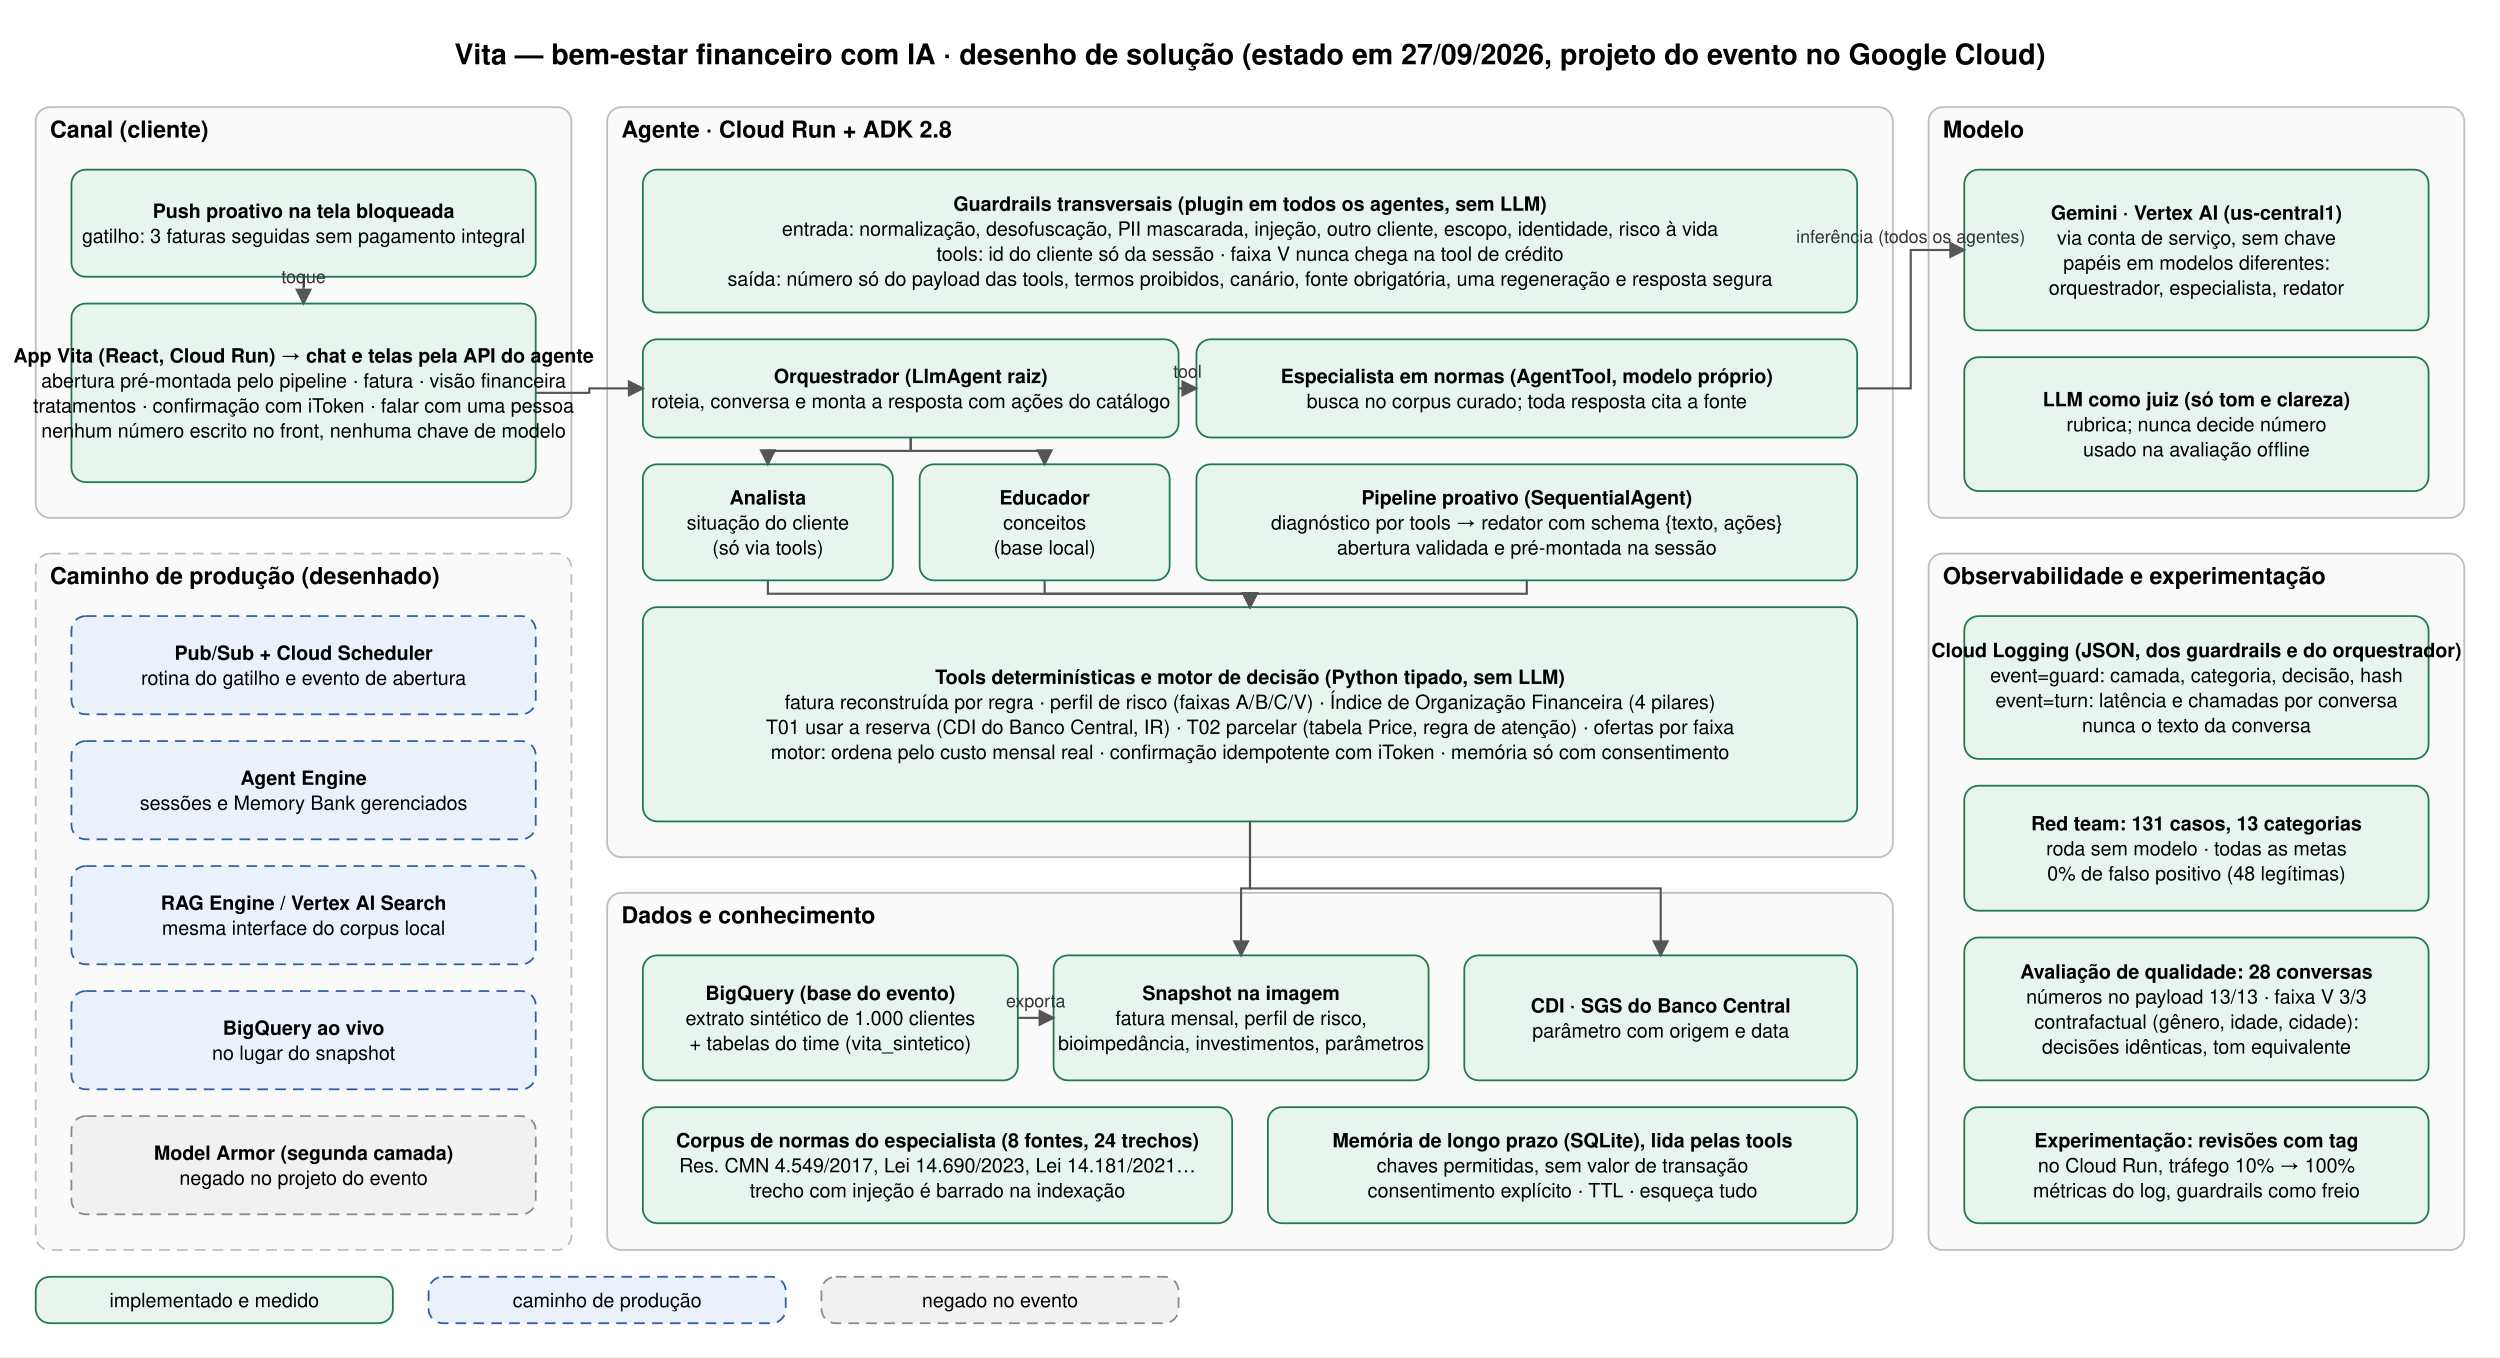
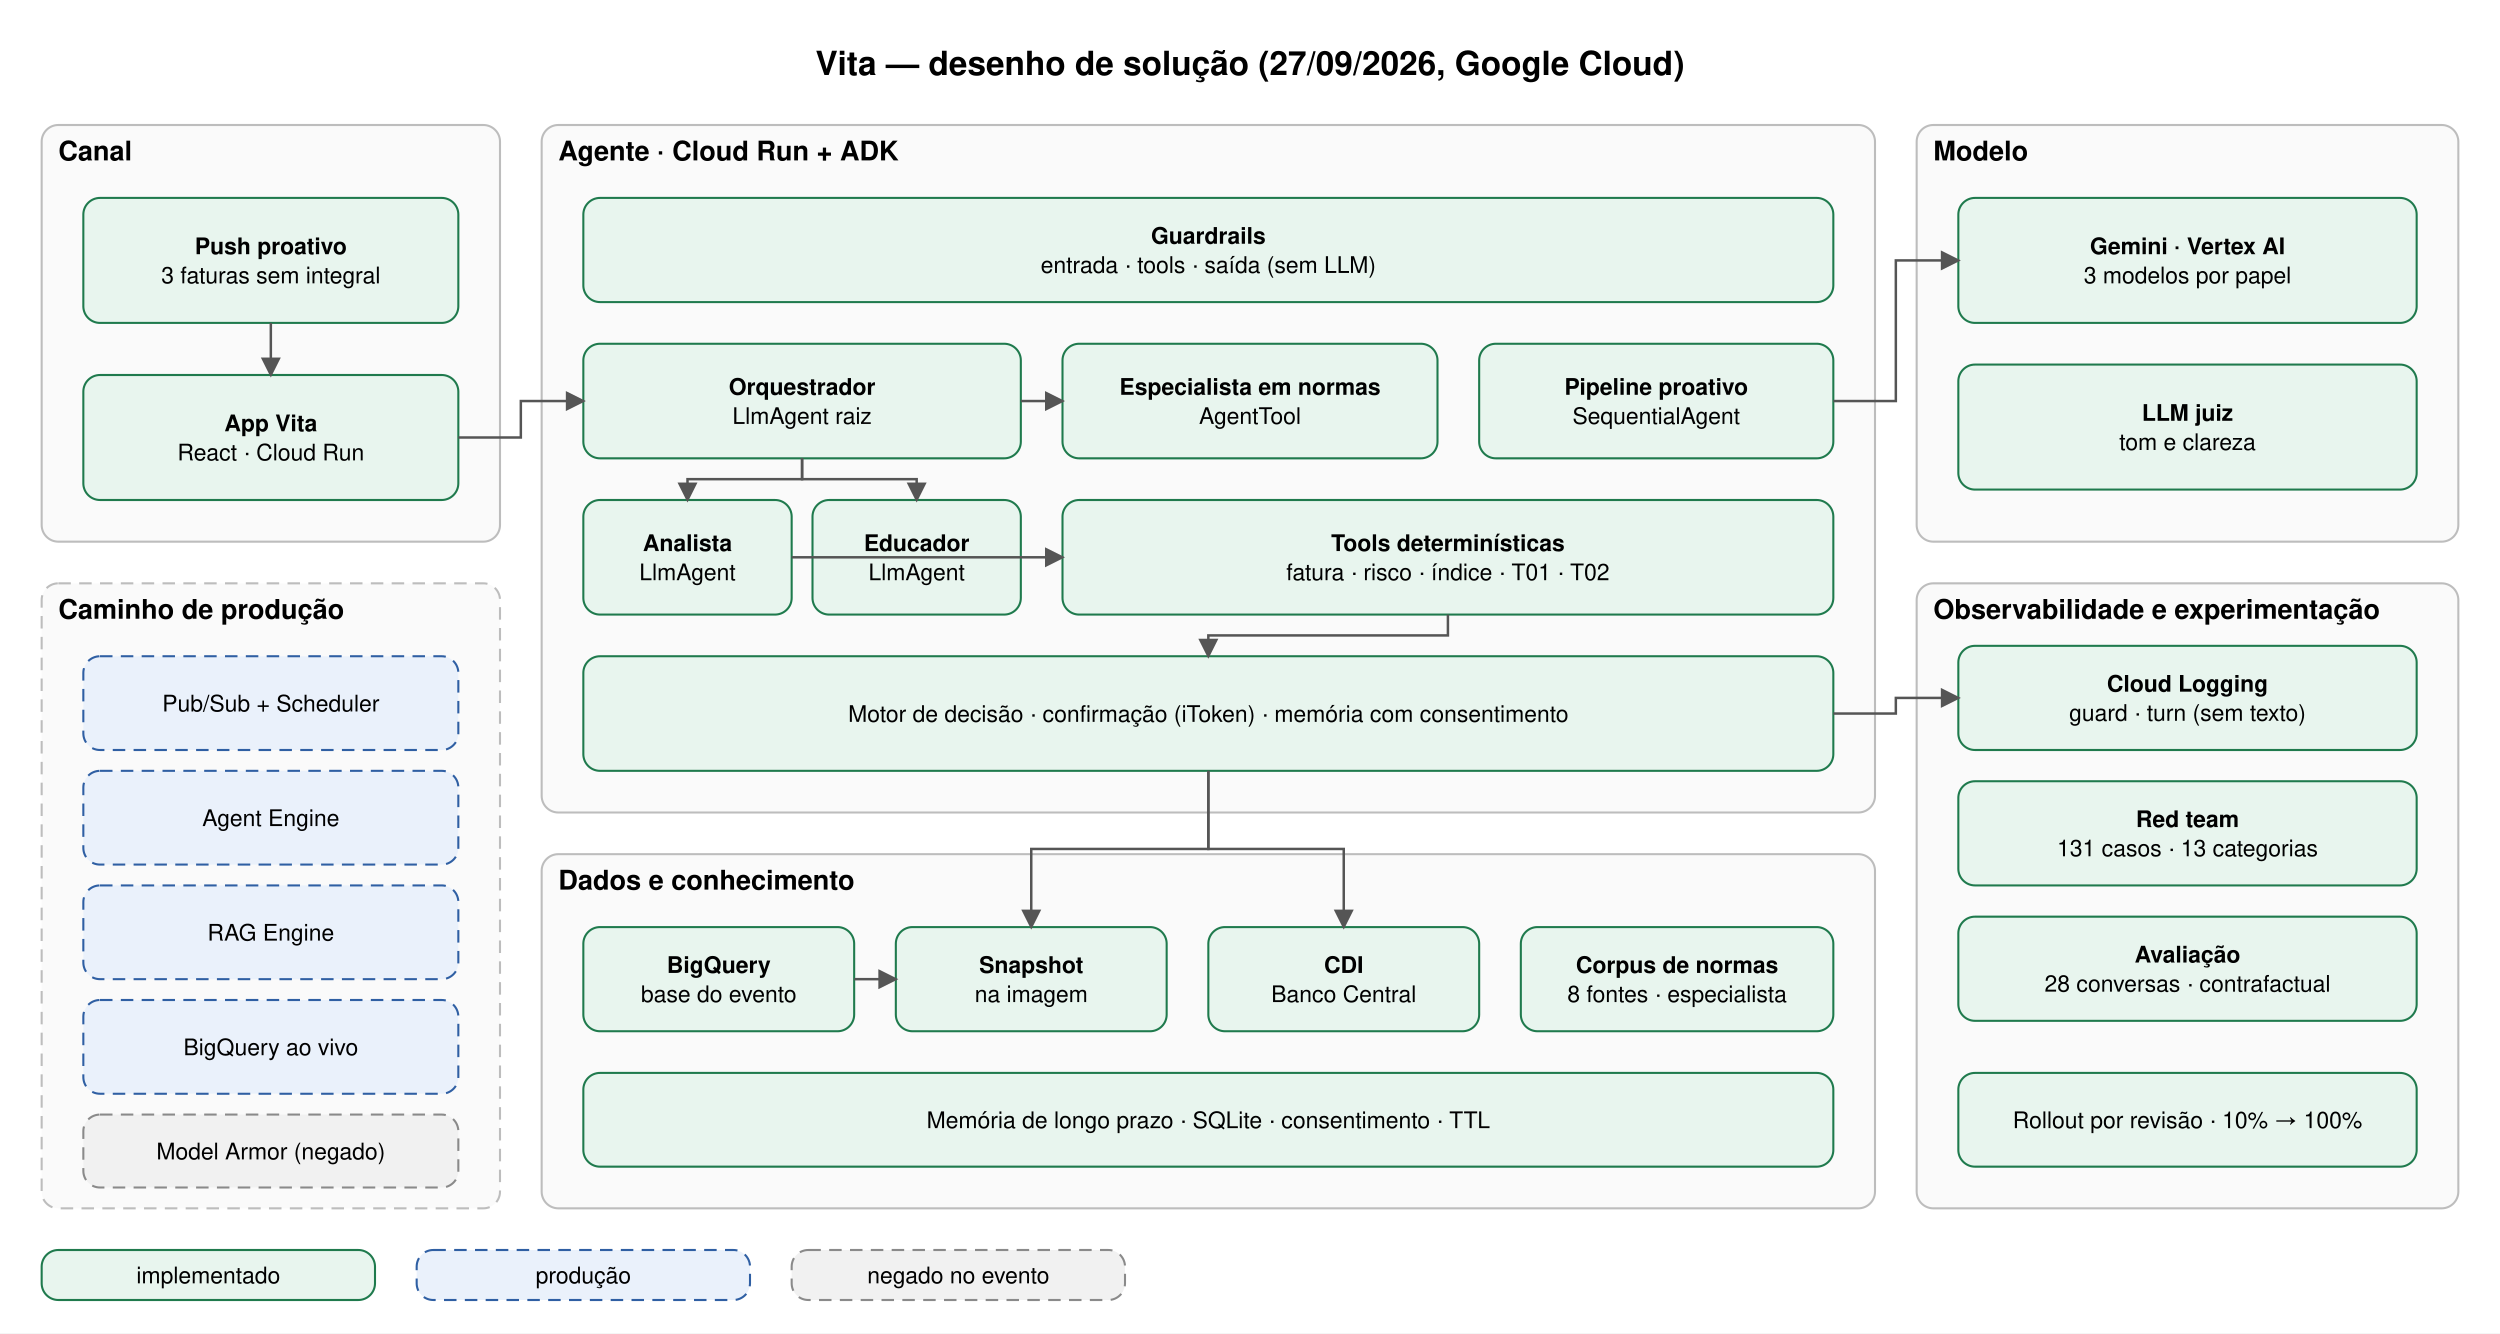
- <svg xmlns="http://www.w3.org/2000/svg" width="1400" height="760" viewBox="0 0 1400 760" font-family="Helvetica, Arial, sans-serif">
-   <rect width="1400" height="760" fill="#ffffff" />
+ <svg xmlns="http://www.w3.org/2000/svg" width="1200" height="640" viewBox="0 0 1200 640" font-family="Helvetica, Arial, sans-serif">
+   <rect width="1200" height="640" fill="#ffffff" />
  <defs>
    <marker id="m" markerWidth="8" markerHeight="8" refX="7" refY="4" orient="auto">
      <path d="M0,0 L8,4 L0,8 z" fill="#555" />
    </marker>
  </defs>
-   <text x="700.0" y="36" text-anchor="middle" font-size="16" font-weight="bold">Vita — bem-estar financeiro com IA · desenho de solução (estado em 27/09/2026, projeto do evento no Google Cloud)</text>
-   <rect x="20" y="60" width="300" height="230" rx="8" fill="#FAFAFA" stroke="#BDBDBD" />
-   <text x="28" y="77" font-size="13" font-weight="bold">Canal (cliente)</text>
-   <rect x="340" y="60" width="720" height="420" rx="8" fill="#FAFAFA" stroke="#BDBDBD" />
-   <text x="348" y="77" font-size="13" font-weight="bold">Agente · Cloud Run + ADK 2.8</text>
-   <rect x="1080" y="60" width="300" height="230" rx="8" fill="#FAFAFA" stroke="#BDBDBD" />
-   <text x="1088" y="77" font-size="13" font-weight="bold">Modelo</text>
-   <rect x="340" y="500" width="720" height="200" rx="8" fill="#FAFAFA" stroke="#BDBDBD" />
-   <text x="348" y="517" font-size="13" font-weight="bold">Dados e conhecimento</text>
-   <rect x="1080" y="310" width="300" height="390" rx="8" fill="#FAFAFA" stroke="#BDBDBD" />
-   <text x="1088" y="327" font-size="13" font-weight="bold">Observabilidade e experimentação</text>
-   <rect x="20" y="310" width="300" height="390" rx="8" fill="#FAFAFA" stroke="#BDBDBD" stroke-dasharray="6,4" />
-   <text x="28" y="327" font-size="13" font-weight="bold">Caminho de produção (desenhado)</text>
-   <rect x="40" y="95" width="260" height="60" rx="8" fill="#E8F5EE" stroke="#1F7A4D" />
-   <text x="170.0" y="122.0" text-anchor="middle" font-size="11" font-weight="bold">Push proativo na tela bloqueada</text>
-   <text x="170.0" y="136.0" text-anchor="middle" font-size="11">gatilho: 3 faturas seguidas sem pagamento integral</text>
-   <rect x="40" y="170" width="260" height="100" rx="8" fill="#E8F5EE" stroke="#1F7A4D" />
-   <text x="170.0" y="203.0" text-anchor="middle" font-size="11" font-weight="bold">App Vita (React, Cloud Run) → chat e telas pela API do agente</text>
-   <text x="170.0" y="217.0" text-anchor="middle" font-size="11">abertura pré-montada pelo pipeline · fatura · visão financeira</text>
-   <text x="170.0" y="231.0" text-anchor="middle" font-size="11">tratamentos · confirmação com iToken · falar com uma pessoa</text>
-   <text x="170.0" y="245.0" text-anchor="middle" font-size="11">nenhum número escrito no front, nenhuma chave de modelo</text>
-   <rect x="360" y="190" width="300" height="55" rx="8" fill="#E8F5EE" stroke="#1F7A4D" />
-   <text x="510.0" y="214.5" text-anchor="middle" font-size="11" font-weight="bold">Orquestrador (LlmAgent raiz)</text>
-   <text x="510.0" y="228.5" text-anchor="middle" font-size="11">roteia, conversa e monta a resposta com ações do catálogo</text>
-   <rect x="360" y="260" width="140" height="65" rx="8" fill="#E8F5EE" stroke="#1F7A4D" />
-   <text x="430.0" y="282.5" text-anchor="middle" font-size="11" font-weight="bold">Analista</text>
-   <text x="430.0" y="296.5" text-anchor="middle" font-size="11">situação do cliente</text>
-   <text x="430.0" y="310.5" text-anchor="middle" font-size="11">(só via tools)</text>
-   <rect x="515" y="260" width="140" height="65" rx="8" fill="#E8F5EE" stroke="#1F7A4D" />
-   <text x="585.0" y="282.5" text-anchor="middle" font-size="11" font-weight="bold">Educador</text>
-   <text x="585.0" y="296.5" text-anchor="middle" font-size="11">conceitos</text>
-   <text x="585.0" y="310.5" text-anchor="middle" font-size="11">(base local)</text>
-   <rect x="670" y="190" width="370" height="55" rx="8" fill="#E8F5EE" stroke="#1F7A4D" />
-   <text x="855.0" y="214.5" text-anchor="middle" font-size="11" font-weight="bold">Especialista em normas (AgentTool, modelo próprio)</text>
-   <text x="855.0" y="228.5" text-anchor="middle" font-size="11">busca no corpus curado; toda resposta cita a fonte</text>
-   <rect x="670" y="260" width="370" height="65" rx="8" fill="#E8F5EE" stroke="#1F7A4D" />
-   <text x="855.0" y="282.5" text-anchor="middle" font-size="11" font-weight="bold">Pipeline proativo (SequentialAgent)</text>
-   <text x="855.0" y="296.5" text-anchor="middle" font-size="11">diagnóstico por tools → redator com schema {texto, ações}</text>
-   <text x="855.0" y="310.5" text-anchor="middle" font-size="11">abertura validada e pré-montada na sessão</text>
-   <rect x="360" y="95" width="680" height="80" rx="8" fill="#E8F5EE" stroke="#1F7A4D" />
-   <text x="700.0" y="118.0" text-anchor="middle" font-size="11" font-weight="bold">Guardrails transversais (plugin em todos os agentes, sem LLM)</text>
-   <text x="700.0" y="132.0" text-anchor="middle" font-size="11">entrada: normalização, desofuscação, PII mascarada, injeção, outro cliente, escopo, identidade, risco à vida</text>
-   <text x="700.0" y="146.0" text-anchor="middle" font-size="11">tools: id do cliente só da sessão · faixa V nunca chega na tool de crédito</text>
-   <text x="700.0" y="160.0" text-anchor="middle" font-size="11">saída: número só do payload das tools, termos proibidos, canário, fonte obrigatória, uma regeneração e resposta segura</text>
-   <rect x="360" y="340" width="680" height="120" rx="8" fill="#E8F5EE" stroke="#1F7A4D" />
-   <text x="700.0" y="383.0" text-anchor="middle" font-size="11" font-weight="bold">Tools determinísticas e motor de decisão (Python tipado, sem LLM)</text>
-   <text x="700.0" y="397.0" text-anchor="middle" font-size="11">fatura reconstruída por regra · perfil de risco (faixas A/B/C/V) · Índice de Organização Financeira (4 pilares)</text>
-   <text x="700.0" y="411.0" text-anchor="middle" font-size="11">T01 usar a reserva (CDI do Banco Central, IR) · T02 parcelar (tabela Price, regra de atenção) · ofertas por faixa</text>
-   <text x="700.0" y="425.0" text-anchor="middle" font-size="11">motor: ordena pelo custo mensal real · confirmação idempotente com iToken · memória só com consentimento</text>
-   <rect x="1100" y="95" width="260" height="90" rx="8" fill="#E8F5EE" stroke="#1F7A4D" />
-   <text x="1230.0" y="123.0" text-anchor="middle" font-size="11" font-weight="bold">Gemini · Vertex AI (us-central1)</text>
-   <text x="1230.0" y="137.0" text-anchor="middle" font-size="11">via conta de serviço, sem chave</text>
-   <text x="1230.0" y="151.0" text-anchor="middle" font-size="11">papéis em modelos diferentes:</text>
-   <text x="1230.0" y="165.0" text-anchor="middle" font-size="11">orquestrador, especialista, redator</text>
-   <rect x="1100" y="200" width="260" height="75" rx="8" fill="#E8F5EE" stroke="#1F7A4D" />
-   <text x="1230.0" y="227.5" text-anchor="middle" font-size="11" font-weight="bold">LLM como juiz (só tom e clareza)</text>
-   <text x="1230.0" y="241.5" text-anchor="middle" font-size="11">rubrica; nunca decide número</text>
-   <text x="1230.0" y="255.5" text-anchor="middle" font-size="11">usado na avaliação offline</text>
-   <rect x="360" y="535" width="210" height="70" rx="8" fill="#E8F5EE" stroke="#1F7A4D" />
-   <text x="465.0" y="560.0" text-anchor="middle" font-size="11" font-weight="bold">BigQuery (base do evento)</text>
-   <text x="465.0" y="574.0" text-anchor="middle" font-size="11">extrato sintético de 1.000 clientes</text>
-   <text x="465.0" y="588.0" text-anchor="middle" font-size="11">+ tabelas do time (vita_sintetico)</text>
-   <rect x="590" y="535" width="210" height="70" rx="8" fill="#E8F5EE" stroke="#1F7A4D" />
-   <text x="695.0" y="560.0" text-anchor="middle" font-size="11" font-weight="bold">Snapshot na imagem</text>
-   <text x="695.0" y="574.0" text-anchor="middle" font-size="11">fatura mensal, perfil de risco,</text>
-   <text x="695.0" y="588.0" text-anchor="middle" font-size="11">bioimpedância, investimentos, parâmetros</text>
-   <rect x="820" y="535" width="220" height="70" rx="8" fill="#E8F5EE" stroke="#1F7A4D" />
-   <text x="930.0" y="567.0" text-anchor="middle" font-size="11" font-weight="bold">CDI · SGS do Banco Central</text>
-   <text x="930.0" y="581.0" text-anchor="middle" font-size="11">parâmetro com origem e data</text>
-   <rect x="360" y="620" width="330" height="65" rx="8" fill="#E8F5EE" stroke="#1F7A4D" />
-   <text x="525.0" y="642.5" text-anchor="middle" font-size="11" font-weight="bold">Corpus de normas do especialista (8 fontes, 24 trechos)</text>
-   <text x="525.0" y="656.5" text-anchor="middle" font-size="11">Res. CMN 4.549/2017, Lei 14.690/2023, Lei 14.181/2021…</text>
-   <text x="525.0" y="670.5" text-anchor="middle" font-size="11">trecho com injeção é barrado na indexação</text>
-   <rect x="710" y="620" width="330" height="65" rx="8" fill="#E8F5EE" stroke="#1F7A4D" />
-   <text x="875.0" y="642.5" text-anchor="middle" font-size="11" font-weight="bold">Memória de longo prazo (SQLite), lida pelas tools</text>
-   <text x="875.0" y="656.5" text-anchor="middle" font-size="11">chaves permitidas, sem valor de transação</text>
-   <text x="875.0" y="670.5" text-anchor="middle" font-size="11">consentimento explícito · TTL · esqueça tudo</text>
-   <rect x="1100" y="345" width="260" height="80" rx="8" fill="#E8F5EE" stroke="#1F7A4D" />
-   <text x="1230.0" y="368.0" text-anchor="middle" font-size="11" font-weight="bold">Cloud Logging (JSON, dos guardrails e do orquestrador)</text>
-   <text x="1230.0" y="382.0" text-anchor="middle" font-size="11">event=guard: camada, categoria, decisão, hash</text>
-   <text x="1230.0" y="396.0" text-anchor="middle" font-size="11">event=turn: latência e chamadas por conversa</text>
-   <text x="1230.0" y="410.0" text-anchor="middle" font-size="11">nunca o texto da conversa</text>
-   <rect x="1100" y="440" width="260" height="70" rx="8" fill="#E8F5EE" stroke="#1F7A4D" />
-   <text x="1230.0" y="465.0" text-anchor="middle" font-size="11" font-weight="bold">Red team: 131 casos, 13 categorias</text>
-   <text x="1230.0" y="479.0" text-anchor="middle" font-size="11">roda sem modelo · todas as metas</text>
-   <text x="1230.0" y="493.0" text-anchor="middle" font-size="11">0% de falso positivo (48 legítimas)</text>
-   <rect x="1100" y="525" width="260" height="80" rx="8" fill="#E8F5EE" stroke="#1F7A4D" />
-   <text x="1230.0" y="548.0" text-anchor="middle" font-size="11" font-weight="bold">Avaliação de qualidade: 28 conversas</text>
-   <text x="1230.0" y="562.0" text-anchor="middle" font-size="11">números no payload 13/13 · faixa V 3/3</text>
-   <text x="1230.0" y="576.0" text-anchor="middle" font-size="11">contrafactual (gênero, idade, cidade):</text>
-   <text x="1230.0" y="590.0" text-anchor="middle" font-size="11">decisões idênticas, tom equivalente</text>
-   <rect x="1100" y="620" width="260" height="65" rx="8" fill="#E8F5EE" stroke="#1F7A4D" />
-   <text x="1230.0" y="642.5" text-anchor="middle" font-size="11" font-weight="bold">Experimentação: revisões com tag</text>
-   <text x="1230.0" y="656.5" text-anchor="middle" font-size="11">no Cloud Run, tráfego 10% → 100%</text>
-   <text x="1230.0" y="670.5" text-anchor="middle" font-size="11">métricas do log, guardrails como freio</text>
-   <rect x="40" y="345" width="260" height="55" rx="8" fill="#EAF1FB" stroke="#2F5FA3" stroke-dasharray="6,4" />
-   <text x="170.0" y="369.5" text-anchor="middle" font-size="11" font-weight="bold">Pub/Sub + Cloud Scheduler</text>
-   <text x="170.0" y="383.5" text-anchor="middle" font-size="11">rotina do gatilho e evento de abertura</text>
-   <rect x="40" y="415" width="260" height="55" rx="8" fill="#EAF1FB" stroke="#2F5FA3" stroke-dasharray="6,4" />
-   <text x="170.0" y="439.5" text-anchor="middle" font-size="11" font-weight="bold">Agent Engine</text>
-   <text x="170.0" y="453.5" text-anchor="middle" font-size="11">sessões e Memory Bank gerenciados</text>
-   <rect x="40" y="485" width="260" height="55" rx="8" fill="#EAF1FB" stroke="#2F5FA3" stroke-dasharray="6,4" />
-   <text x="170.0" y="509.5" text-anchor="middle" font-size="11" font-weight="bold">RAG Engine / Vertex AI Search</text>
-   <text x="170.0" y="523.5" text-anchor="middle" font-size="11">mesma interface do corpus local</text>
-   <rect x="40" y="555" width="260" height="55" rx="8" fill="#EAF1FB" stroke="#2F5FA3" stroke-dasharray="6,4" />
-   <text x="170.0" y="579.5" text-anchor="middle" font-size="11" font-weight="bold">BigQuery ao vivo</text>
-   <text x="170.0" y="593.5" text-anchor="middle" font-size="11">no lugar do snapshot</text>
-   <rect x="40" y="625" width="260" height="55" rx="8" fill="#F1F1F1" stroke="#8A8A8A" stroke-dasharray="6,4" />
-   <text x="170.0" y="649.5" text-anchor="middle" font-size="11" font-weight="bold">Model Armor (segunda camada)</text>
-   <text x="170.0" y="663.5" text-anchor="middle" font-size="11">negado no projeto do evento</text>
-   <rect x="20" y="715" width="200" height="26" rx="8" fill="#E8F5EE" stroke="#1F7A4D" />
-   <text x="120.0" y="732.0" text-anchor="middle" font-size="11">implementado e medido</text>
-   <rect x="240" y="715" width="200" height="26" rx="8" fill="#EAF1FB" stroke="#2F5FA3" stroke-dasharray="6,4" />
-   <text x="340.0" y="732.0" text-anchor="middle" font-size="11">caminho de produção</text>
-   <rect x="460" y="715" width="200" height="26" rx="8" fill="#F1F1F1" stroke="#8A8A8A" stroke-dasharray="6,4" />
-   <text x="560.0" y="732.0" text-anchor="middle" font-size="11">negado no evento</text>
-   <polyline points="170.0,155 170.0,162.5 170.0,162.5 170.0,170" fill="none" stroke="#555" stroke-width="1.2" marker-end="url(#m)" />
-   <text x="170.0" y="158.5" text-anchor="middle" font-size="10" fill="#333">toque</text>
-   <polyline points="300,220.0 330.0,220.0 330.0,217.5 360,217.5" fill="none" stroke="#555" stroke-width="1.2" marker-end="url(#m)" />
-   <polyline points="510.0,245 510.0,252.5 430.0,252.5 430.0,260" fill="none" stroke="#555" stroke-width="1.2" marker-end="url(#m)" />
-   <polyline points="510.0,245 510.0,252.5 585.0,252.5 585.0,260" fill="none" stroke="#555" stroke-width="1.2" marker-end="url(#m)" />
-   <polyline points="660,217.5 665.0,217.5 665.0,217.5 670,217.5" fill="none" stroke="#555" stroke-width="1.2" marker-end="url(#m)" />
-   <text x="665.0" y="211.5" text-anchor="middle" font-size="10" fill="#333">tool</text>
-   <polyline points="430.0,325 430.0,332.5 700.0,332.5 700.0,340" fill="none" stroke="#555" stroke-width="1.2" marker-end="url(#m)" />
-   <polyline points="585.0,325 585.0,332.5 700.0,332.5 700.0,340" fill="none" stroke="#555" stroke-width="1.2" marker-end="url(#m)" />
-   <polyline points="855.0,325 855.0,332.5 700.0,332.5 700.0,340" fill="none" stroke="#555" stroke-width="1.2" marker-end="url(#m)" />
-   <polyline points="700.0,460 700.0,497.5 695.0,497.5 695.0,535" fill="none" stroke="#555" stroke-width="1.2" marker-end="url(#m)" />
-   <polyline points="700.0,460 700.0,497.5 930.0,497.5 930.0,535" fill="none" stroke="#555" stroke-width="1.2" marker-end="url(#m)" />
-   <polyline points="570,570.0 580.0,570.0 580.0,570.0 590,570.0" fill="none" stroke="#555" stroke-width="1.2" marker-end="url(#m)" />
-   <text x="580.0" y="564.0" text-anchor="middle" font-size="10" fill="#333">exporta</text>
-   <polyline points="1040,217.5 1070.0,217.5 1070.0,140.0 1100,140.0" fill="none" stroke="#555" stroke-width="1.2" marker-end="url(#m)" />
-   <text x="1070.0" y="136.0" text-anchor="middle" font-size="10" fill="#333">inferência (todos os agentes)</text>
+   <text x="600.0" y="36" text-anchor="middle" font-size="16" font-weight="bold">Vita — desenho de solução (27/09/2026, Google Cloud)</text>
+   <rect x="20" y="60" width="220" height="200" rx="8" fill="#FAFAFA" stroke="#BDBDBD" />
+   <text x="28" y="77" font-size="13" font-weight="bold">Canal</text>
+   <rect x="260" y="60" width="640" height="330" rx="8" fill="#FAFAFA" stroke="#BDBDBD" />
+   <text x="268" y="77" font-size="13" font-weight="bold">Agente · Cloud Run + ADK</text>
+   <rect x="920" y="60" width="260" height="200" rx="8" fill="#FAFAFA" stroke="#BDBDBD" />
+   <text x="928" y="77" font-size="13" font-weight="bold">Modelo</text>
+   <rect x="260" y="410" width="640" height="170" rx="8" fill="#FAFAFA" stroke="#BDBDBD" />
+   <text x="268" y="427" font-size="13" font-weight="bold">Dados e conhecimento</text>
+   <rect x="920" y="280" width="260" height="300" rx="8" fill="#FAFAFA" stroke="#BDBDBD" />
+   <text x="928" y="297" font-size="13" font-weight="bold">Observabilidade e experimentação</text>
+   <rect x="20" y="280" width="220" height="300" rx="8" fill="#FAFAFA" stroke="#BDBDBD" stroke-dasharray="6,4" />
+   <text x="28" y="297" font-size="13" font-weight="bold">Caminho de produção</text>
+   <rect x="40" y="95" width="180" height="60" rx="8" fill="#E8F5EE" stroke="#1F7A4D" />
+   <text x="130.0" y="122.0" text-anchor="middle" font-size="11" font-weight="bold">Push proativo</text>
+   <text x="130.0" y="136.0" text-anchor="middle" font-size="11">3 faturas sem integral</text>
+   <rect x="40" y="180" width="180" height="60" rx="8" fill="#E8F5EE" stroke="#1F7A4D" />
+   <text x="130.0" y="207.0" text-anchor="middle" font-size="11" font-weight="bold">App Vita</text>
+   <text x="130.0" y="221.0" text-anchor="middle" font-size="11">React · Cloud Run</text>
+   <rect x="280" y="95" width="600" height="50" rx="8" fill="#E8F5EE" stroke="#1F7A4D" />
+   <text x="580.0" y="117.0" text-anchor="middle" font-size="11" font-weight="bold">Guardrails</text>
+   <text x="580.0" y="131.0" text-anchor="middle" font-size="11">entrada · tools · saída (sem LLM)</text>
+   <rect x="280" y="165" width="210" height="55" rx="8" fill="#E8F5EE" stroke="#1F7A4D" />
+   <text x="385.0" y="189.5" text-anchor="middle" font-size="11" font-weight="bold">Orquestrador</text>
+   <text x="385.0" y="203.5" text-anchor="middle" font-size="11">LlmAgent raiz</text>
+   <rect x="510" y="165" width="180" height="55" rx="8" fill="#E8F5EE" stroke="#1F7A4D" />
+   <text x="600.0" y="189.5" text-anchor="middle" font-size="11" font-weight="bold">Especialista em normas</text>
+   <text x="600.0" y="203.5" text-anchor="middle" font-size="11">AgentTool</text>
+   <rect x="710" y="165" width="170" height="55" rx="8" fill="#E8F5EE" stroke="#1F7A4D" />
+   <text x="795.0" y="189.5" text-anchor="middle" font-size="11" font-weight="bold">Pipeline proativo</text>
+   <text x="795.0" y="203.5" text-anchor="middle" font-size="11">SequentialAgent</text>
+   <rect x="280" y="240" width="100" height="55" rx="8" fill="#E8F5EE" stroke="#1F7A4D" />
+   <text x="330.0" y="264.5" text-anchor="middle" font-size="11" font-weight="bold">Analista</text>
+   <text x="330.0" y="278.5" text-anchor="middle" font-size="11">LlmAgent</text>
+   <rect x="390" y="240" width="100" height="55" rx="8" fill="#E8F5EE" stroke="#1F7A4D" />
+   <text x="440.0" y="264.5" text-anchor="middle" font-size="11" font-weight="bold">Educador</text>
+   <text x="440.0" y="278.5" text-anchor="middle" font-size="11">LlmAgent</text>
+   <rect x="510" y="240" width="370" height="55" rx="8" fill="#E8F5EE" stroke="#1F7A4D" />
+   <text x="695.0" y="264.5" text-anchor="middle" font-size="11" font-weight="bold">Tools determinísticas</text>
+   <text x="695.0" y="278.5" text-anchor="middle" font-size="11">fatura · risco · índice · T01 · T02</text>
+   <rect x="280" y="315" width="600" height="55" rx="8" fill="#E8F5EE" stroke="#1F7A4D" />
+   <text x="580.0" y="346.5" text-anchor="middle" font-size="11">Motor de decisão · confirmação (iToken) · memória com consentimento</text>
+   <rect x="940" y="95" width="220" height="60" rx="8" fill="#E8F5EE" stroke="#1F7A4D" />
+   <text x="1050.0" y="122.0" text-anchor="middle" font-size="11" font-weight="bold">Gemini · Vertex AI</text>
+   <text x="1050.0" y="136.0" text-anchor="middle" font-size="11">3 modelos por papel</text>
+   <rect x="940" y="175" width="220" height="60" rx="8" fill="#E8F5EE" stroke="#1F7A4D" />
+   <text x="1050.0" y="202.0" text-anchor="middle" font-size="11" font-weight="bold">LLM juiz</text>
+   <text x="1050.0" y="216.0" text-anchor="middle" font-size="11">tom e clareza</text>
+   <rect x="280" y="445" width="130" height="50" rx="8" fill="#E8F5EE" stroke="#1F7A4D" />
+   <text x="345.0" y="467.0" text-anchor="middle" font-size="11" font-weight="bold">BigQuery</text>
+   <text x="345.0" y="481.0" text-anchor="middle" font-size="11">base do evento</text>
+   <rect x="430" y="445" width="130" height="50" rx="8" fill="#E8F5EE" stroke="#1F7A4D" />
+   <text x="495.0" y="467.0" text-anchor="middle" font-size="11" font-weight="bold">Snapshot</text>
+   <text x="495.0" y="481.0" text-anchor="middle" font-size="11">na imagem</text>
+   <rect x="580" y="445" width="130" height="50" rx="8" fill="#E8F5EE" stroke="#1F7A4D" />
+   <text x="645.0" y="467.0" text-anchor="middle" font-size="11" font-weight="bold">CDI</text>
+   <text x="645.0" y="481.0" text-anchor="middle" font-size="11">Banco Central</text>
+   <rect x="730" y="445" width="150" height="50" rx="8" fill="#E8F5EE" stroke="#1F7A4D" />
+   <text x="805.0" y="467.0" text-anchor="middle" font-size="11" font-weight="bold">Corpus de normas</text>
+   <text x="805.0" y="481.0" text-anchor="middle" font-size="11">8 fontes · especialista</text>
+   <rect x="280" y="515" width="600" height="45" rx="8" fill="#E8F5EE" stroke="#1F7A4D" />
+   <text x="580.0" y="541.5" text-anchor="middle" font-size="11">Memória de longo prazo · SQLite · consentimento · TTL</text>
+   <rect x="940" y="310" width="220" height="50" rx="8" fill="#E8F5EE" stroke="#1F7A4D" />
+   <text x="1050.0" y="332.0" text-anchor="middle" font-size="11" font-weight="bold">Cloud Logging</text>
+   <text x="1050.0" y="346.0" text-anchor="middle" font-size="11">guard · turn (sem texto)</text>
+   <rect x="940" y="375" width="220" height="50" rx="8" fill="#E8F5EE" stroke="#1F7A4D" />
+   <text x="1050.0" y="397.0" text-anchor="middle" font-size="11" font-weight="bold">Red team</text>
+   <text x="1050.0" y="411.0" text-anchor="middle" font-size="11">131 casos · 13 categorias</text>
+   <rect x="940" y="440" width="220" height="50" rx="8" fill="#E8F5EE" stroke="#1F7A4D" />
+   <text x="1050.0" y="462.0" text-anchor="middle" font-size="11" font-weight="bold">Avaliação</text>
+   <text x="1050.0" y="476.0" text-anchor="middle" font-size="11">28 conversas · contrafactual</text>
+   <rect x="940" y="515" width="220" height="45" rx="8" fill="#E8F5EE" stroke="#1F7A4D" />
+   <text x="1050.0" y="541.5" text-anchor="middle" font-size="11">Rollout por revisão · 10% → 100%</text>
+   <rect x="40" y="315" width="180" height="45" rx="8" fill="#EAF1FB" stroke="#2F5FA3" stroke-dasharray="6,4" />
+   <text x="130.0" y="341.5" text-anchor="middle" font-size="11">Pub/Sub + Scheduler</text>
+   <rect x="40" y="370" width="180" height="45" rx="8" fill="#EAF1FB" stroke="#2F5FA3" stroke-dasharray="6,4" />
+   <text x="130.0" y="396.5" text-anchor="middle" font-size="11">Agent Engine</text>
+   <rect x="40" y="425" width="180" height="45" rx="8" fill="#EAF1FB" stroke="#2F5FA3" stroke-dasharray="6,4" />
+   <text x="130.0" y="451.5" text-anchor="middle" font-size="11">RAG Engine</text>
+   <rect x="40" y="480" width="180" height="45" rx="8" fill="#EAF1FB" stroke="#2F5FA3" stroke-dasharray="6,4" />
+   <text x="130.0" y="506.5" text-anchor="middle" font-size="11">BigQuery ao vivo</text>
+   <rect x="40" y="535" width="180" height="35" rx="8" fill="#F1F1F1" stroke="#8A8A8A" stroke-dasharray="6,4" />
+   <text x="130.0" y="556.5" text-anchor="middle" font-size="11">Model Armor (negado)</text>
+   <rect x="20" y="600" width="160" height="24" rx="8" fill="#E8F5EE" stroke="#1F7A4D" />
+   <text x="100.0" y="616.0" text-anchor="middle" font-size="11">implementado</text>
+   <rect x="200" y="600" width="160" height="24" rx="8" fill="#EAF1FB" stroke="#2F5FA3" stroke-dasharray="6,4" />
+   <text x="280.0" y="616.0" text-anchor="middle" font-size="11">produção</text>
+   <rect x="380" y="600" width="160" height="24" rx="8" fill="#F1F1F1" stroke="#8A8A8A" stroke-dasharray="6,4" />
+   <text x="460.0" y="616.0" text-anchor="middle" font-size="11">negado no evento</text>
+   <polyline points="130.0,155 130.0,167.5 130.0,167.5 130.0,180" fill="none" stroke="#555" stroke-width="1.2" marker-end="url(#m)" />
+   <polyline points="220,210.0 250.0,210.0 250.0,192.5 280,192.5" fill="none" stroke="#555" stroke-width="1.2" marker-end="url(#m)" />
+   <polyline points="490,192.5 500.0,192.5 500.0,192.5 510,192.5" fill="none" stroke="#555" stroke-width="1.2" marker-end="url(#m)" />
+   <polyline points="385.0,220 385.0,230.0 330.0,230.0 330.0,240" fill="none" stroke="#555" stroke-width="1.2" marker-end="url(#m)" />
+   <polyline points="385.0,220 385.0,230.0 440.0,230.0 440.0,240" fill="none" stroke="#555" stroke-width="1.2" marker-end="url(#m)" />
+   <polyline points="380,267.5 445.0,267.5 445.0,267.5 510,267.5" fill="none" stroke="#555" stroke-width="1.2" marker-end="url(#m)" />
+   <polyline points="695.0,295 695.0,305.0 580.0,305.0 580.0,315" fill="none" stroke="#555" stroke-width="1.2" marker-end="url(#m)" />
+   <polyline points="580.0,370 580.0,407.5 495.0,407.5 495.0,445" fill="none" stroke="#555" stroke-width="1.2" marker-end="url(#m)" />
+   <polyline points="580.0,370 580.0,407.5 645.0,407.5 645.0,445" fill="none" stroke="#555" stroke-width="1.2" marker-end="url(#m)" />
+   <polyline points="410,470.0 420.0,470.0 420.0,470.0 430,470.0" fill="none" stroke="#555" stroke-width="1.2" marker-end="url(#m)" />
+   <polyline points="880,192.5 910.0,192.5 910.0,125.0 940,125.0" fill="none" stroke="#555" stroke-width="1.2" marker-end="url(#m)" />
+   <polyline points="880,342.5 910.0,342.5 910.0,335.0 940,335.0" fill="none" stroke="#555" stroke-width="1.2" marker-end="url(#m)" />
</svg>
